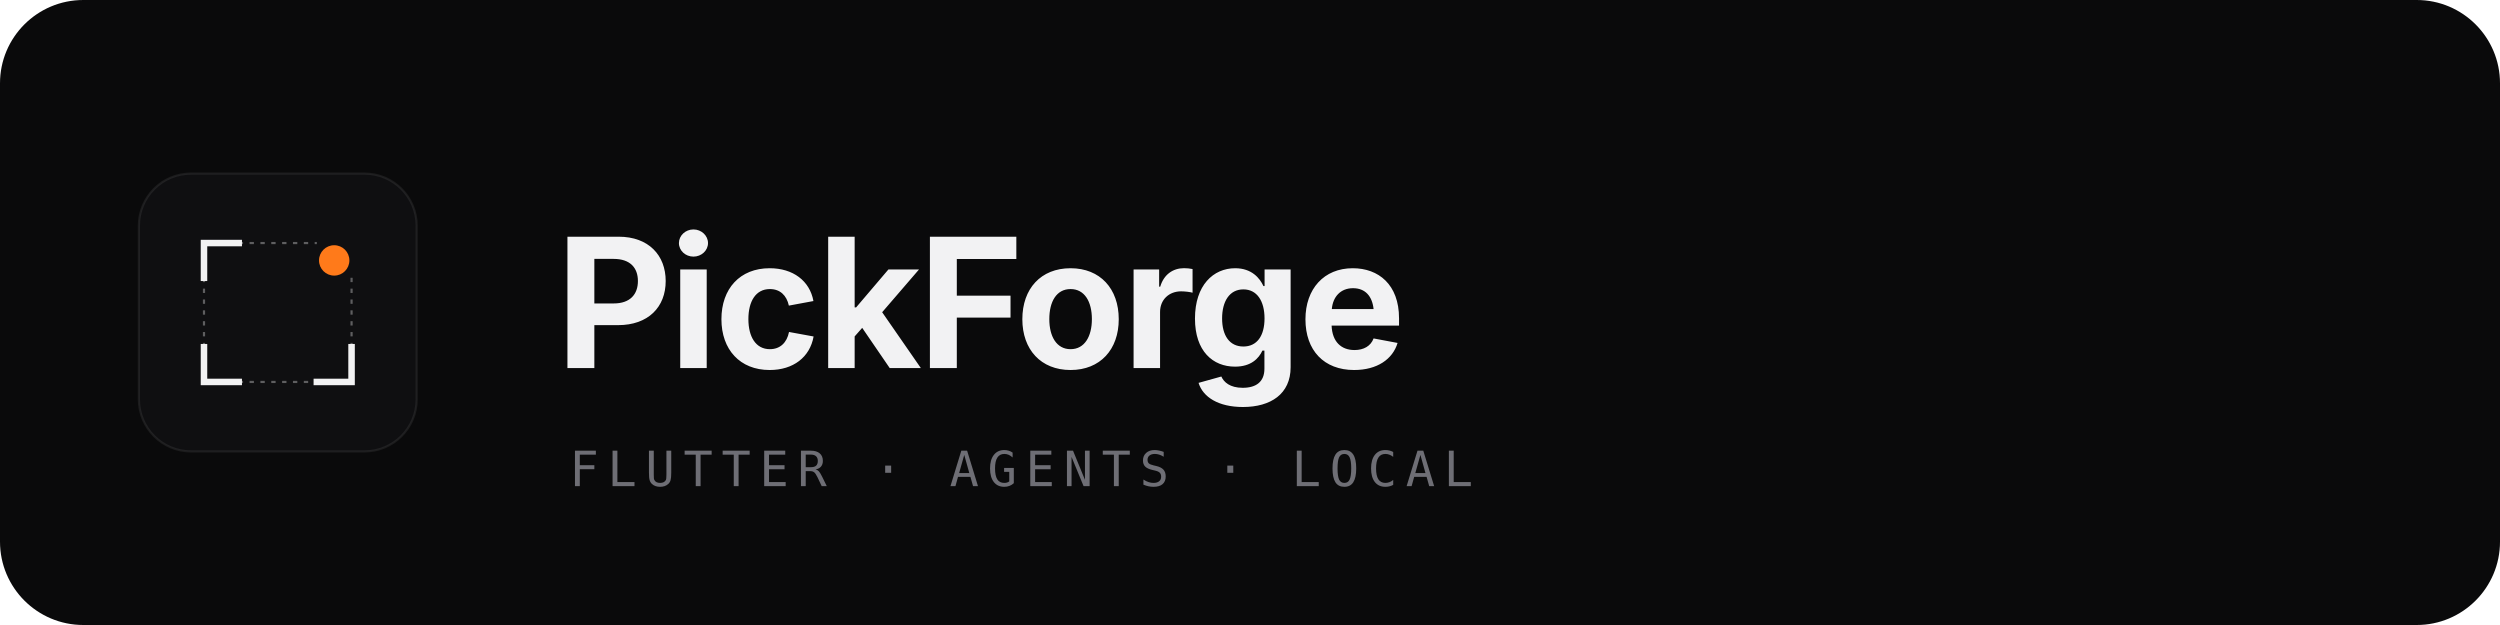
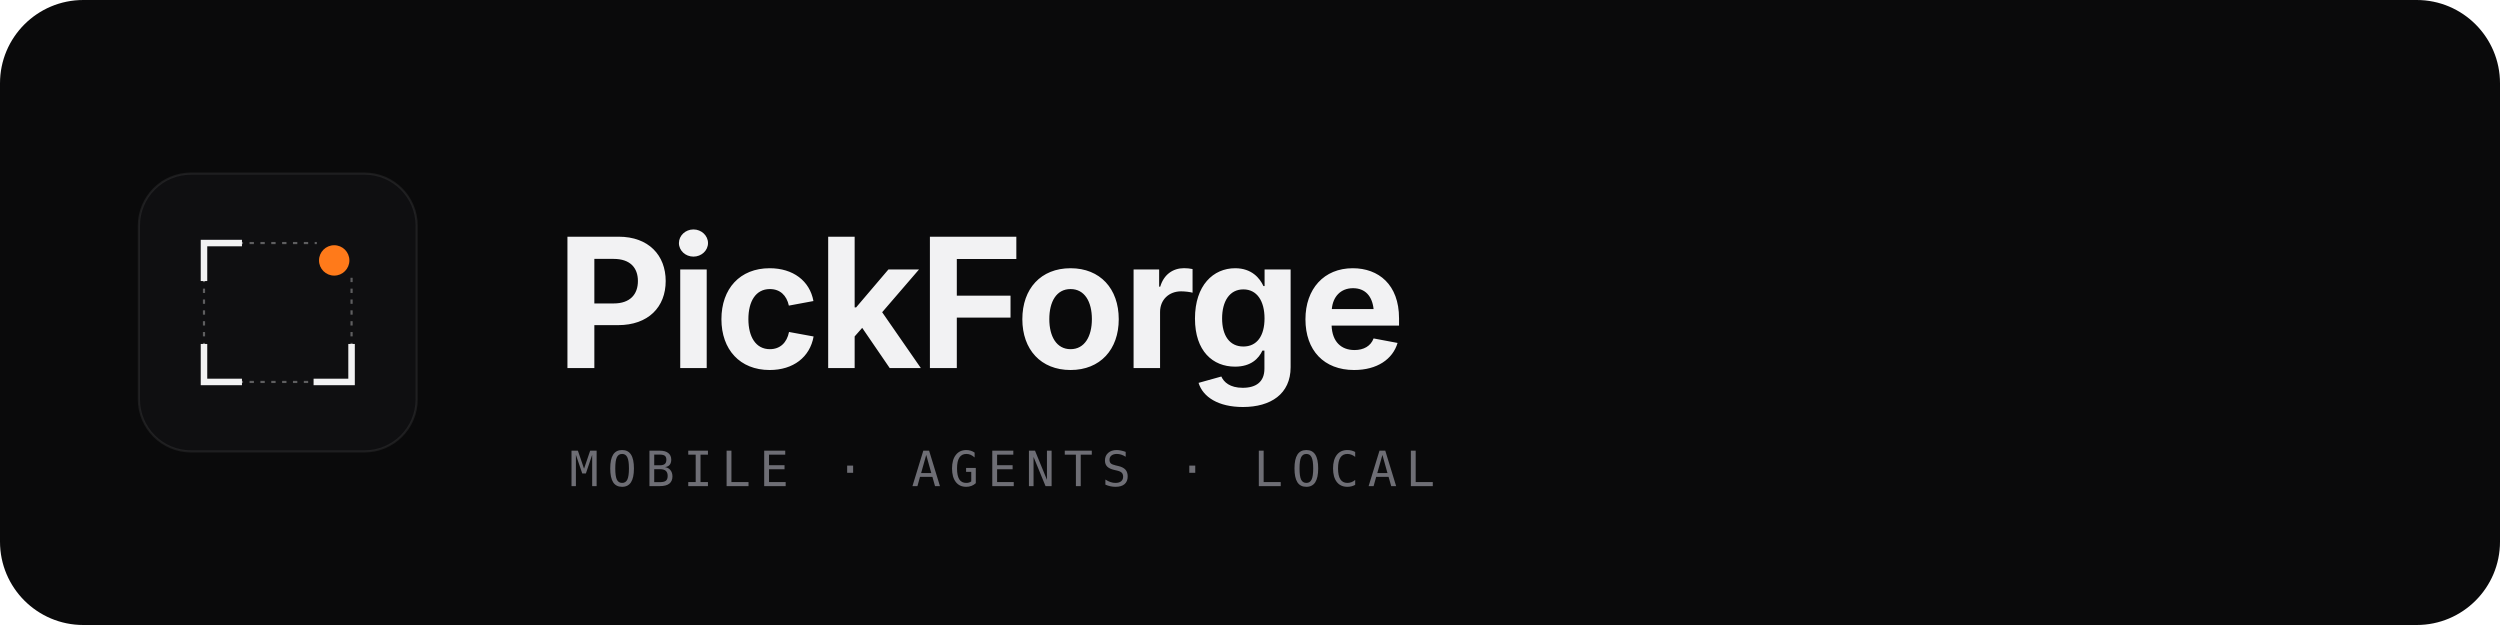
<svg xmlns="http://www.w3.org/2000/svg" viewBox="0 0 720 180" fill="none" role="img" aria-label="PickForge horizontal lockup">
  <rect width="720" height="180" rx="24" fill="#0A0A0B" />
  <g transform="translate(40 50) scale(0.625)">
    <rect width="128" height="128" rx="24" fill="#0F0F11" stroke="#F2F2F3" stroke-opacity="0.08" />
    <g stroke="#F2F2F3" stroke-width="3" stroke-linecap="square" fill="none">
      <path d="M30 48 V32 H46" />
      <path d="M30 80 V96 H46" />
      <path d="M82 96 H98 V80" />
    </g>
    <circle cx="90" cy="40" r="7" fill="#FF7A1A" />
    <g stroke="#F2F2F3" stroke-width="1" stroke-dasharray="2 3" opacity="0.35">
      <line x1="30" y1="48" x2="30" y2="80" />
      <line x1="46" y1="32" x2="82" y2="32" />
      <line x1="46" y1="96" x2="82" y2="96" />
      <line x1="98" y1="48" x2="98" y2="80" />
    </g>
  </g>
  <text x="160" y="106" fill="#F2F2F3" font-family="Geist, Inter, Arial, sans-serif" font-size="52" font-weight="750" letter-spacing="-0.02em">PickForge</text>
-   <text x="164" y="140" fill="#6E6E75" font-family="Geist Mono, JetBrains Mono, monospace" font-size="14" font-weight="500" letter-spacing="0.18em">FLUTTER · AGENTS · LOCAL</text>
+   <text x="164" y="140" fill="#6E6E75" font-family="Geist Mono, JetBrains Mono, monospace" font-size="14" font-weight="500" letter-spacing="0.18em">MOBILE · AGENTS · LOCAL</text>
</svg>
